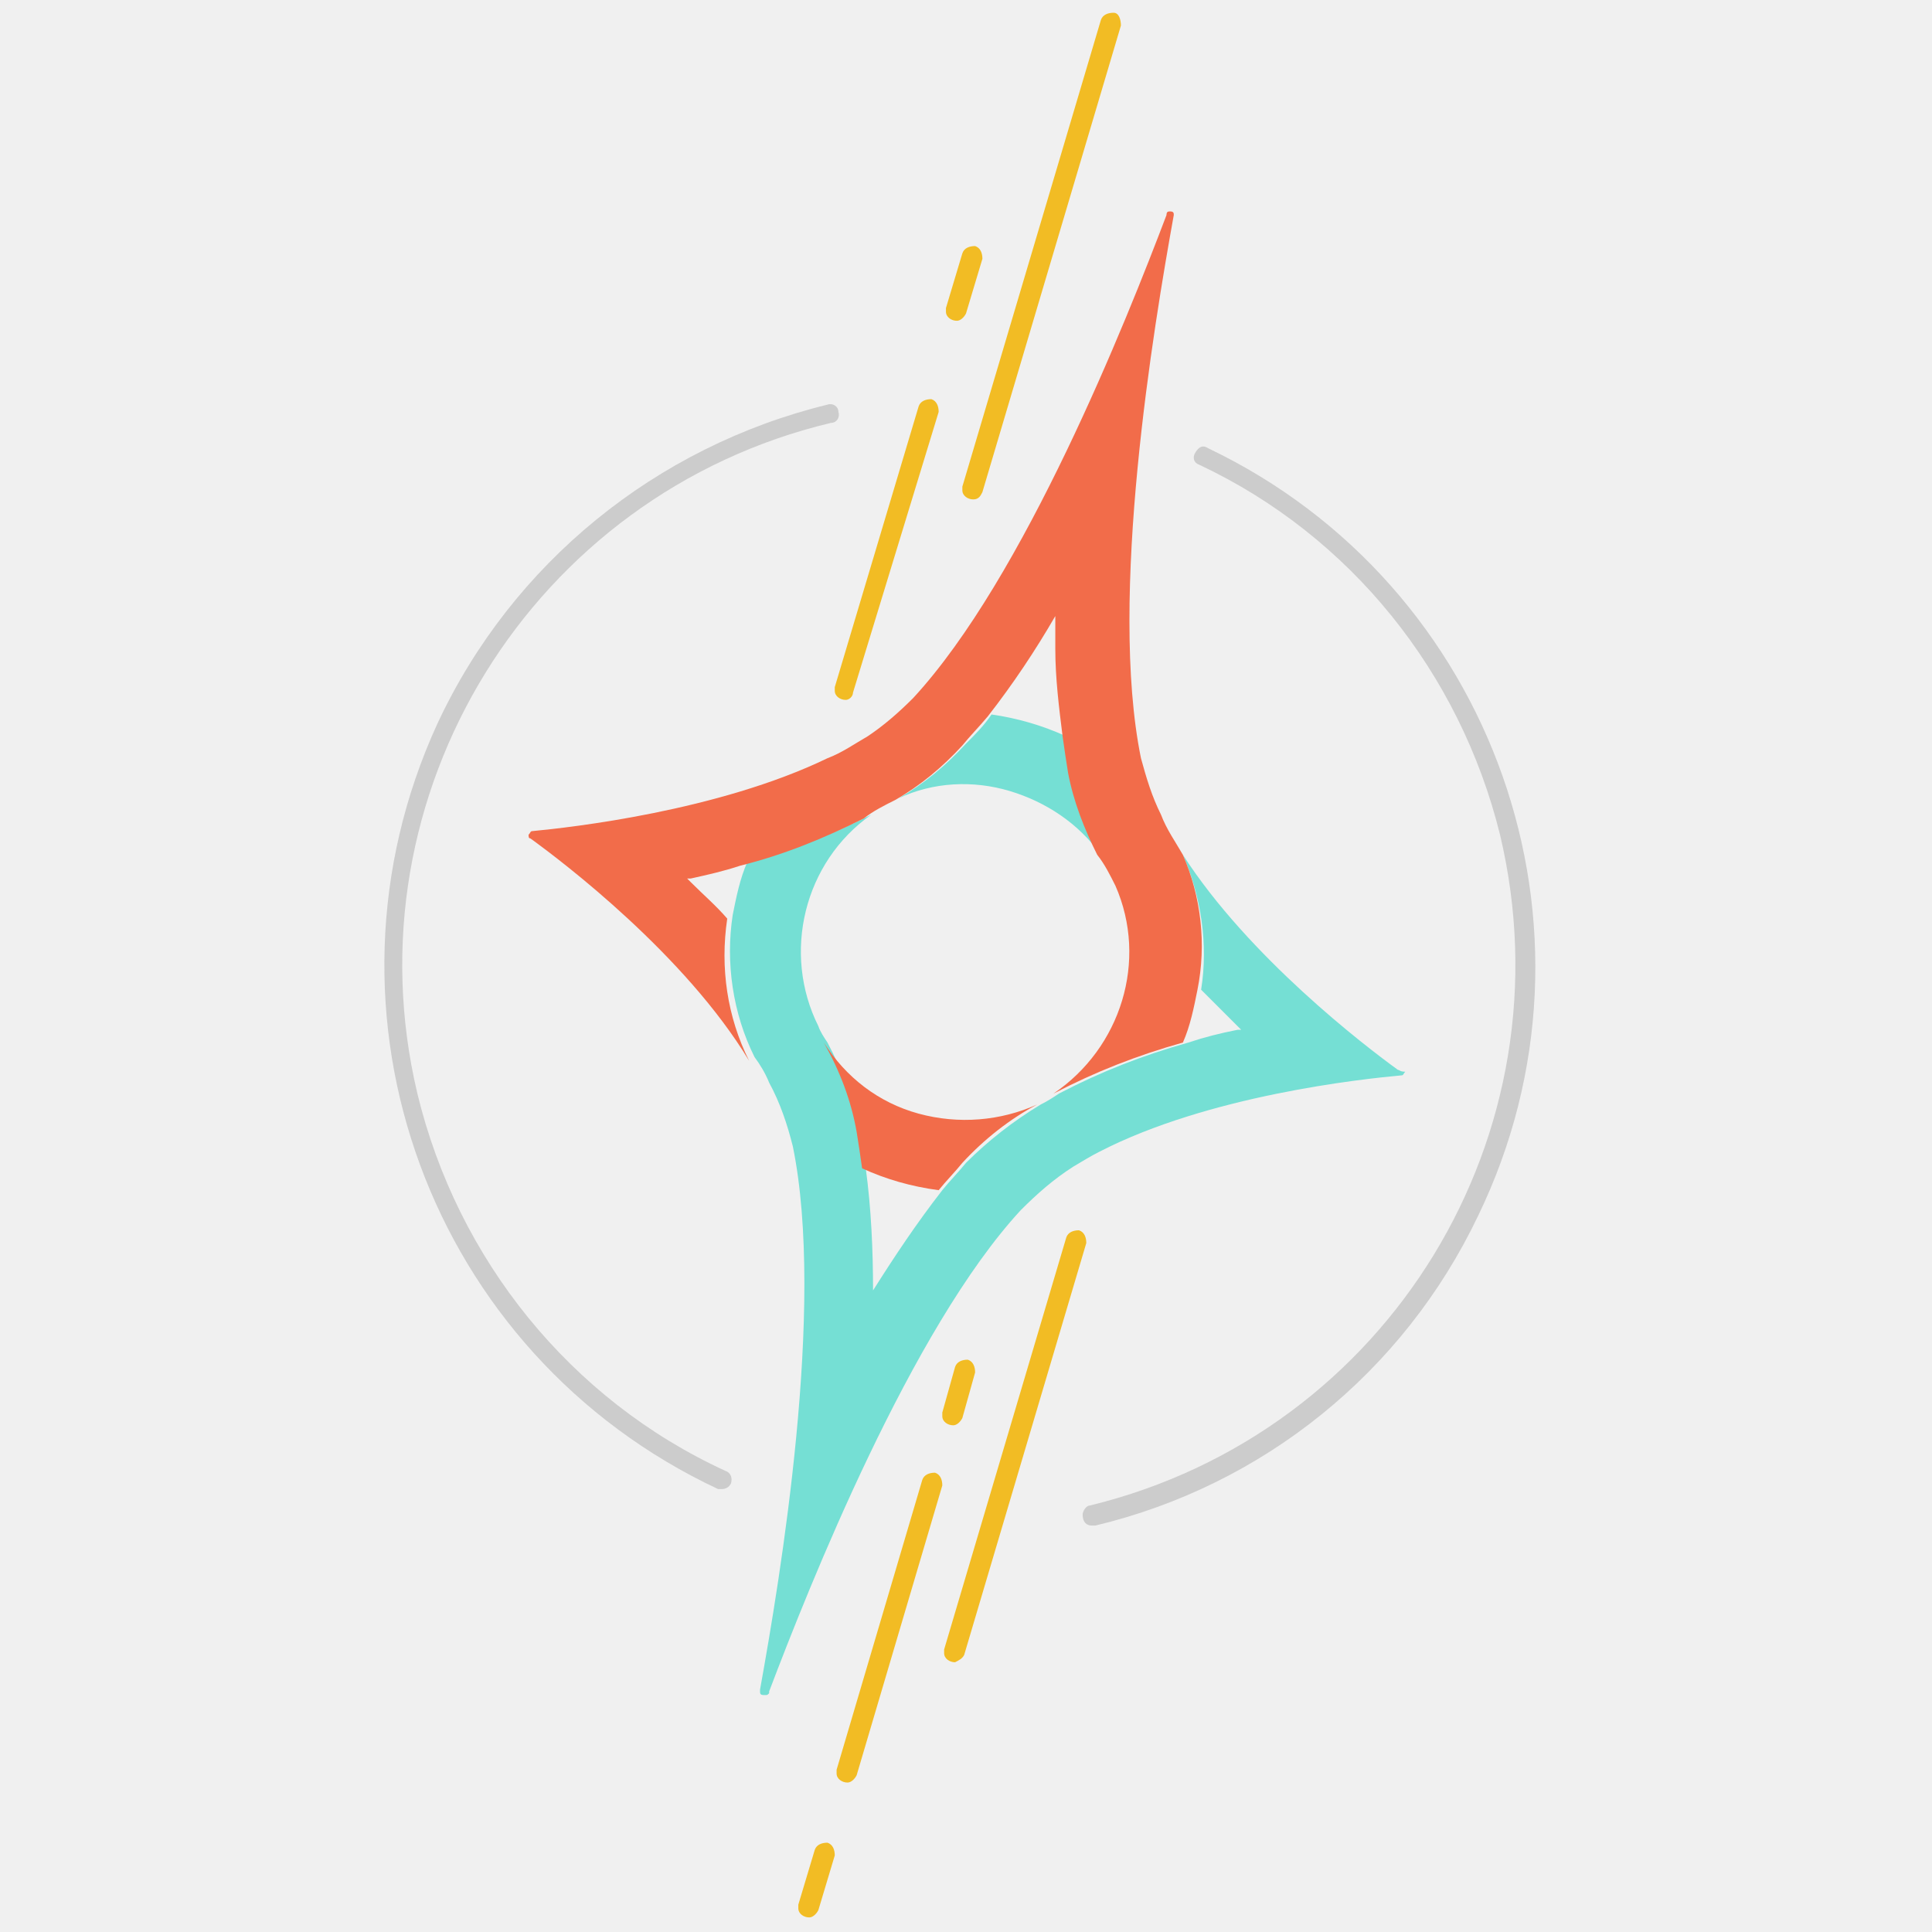
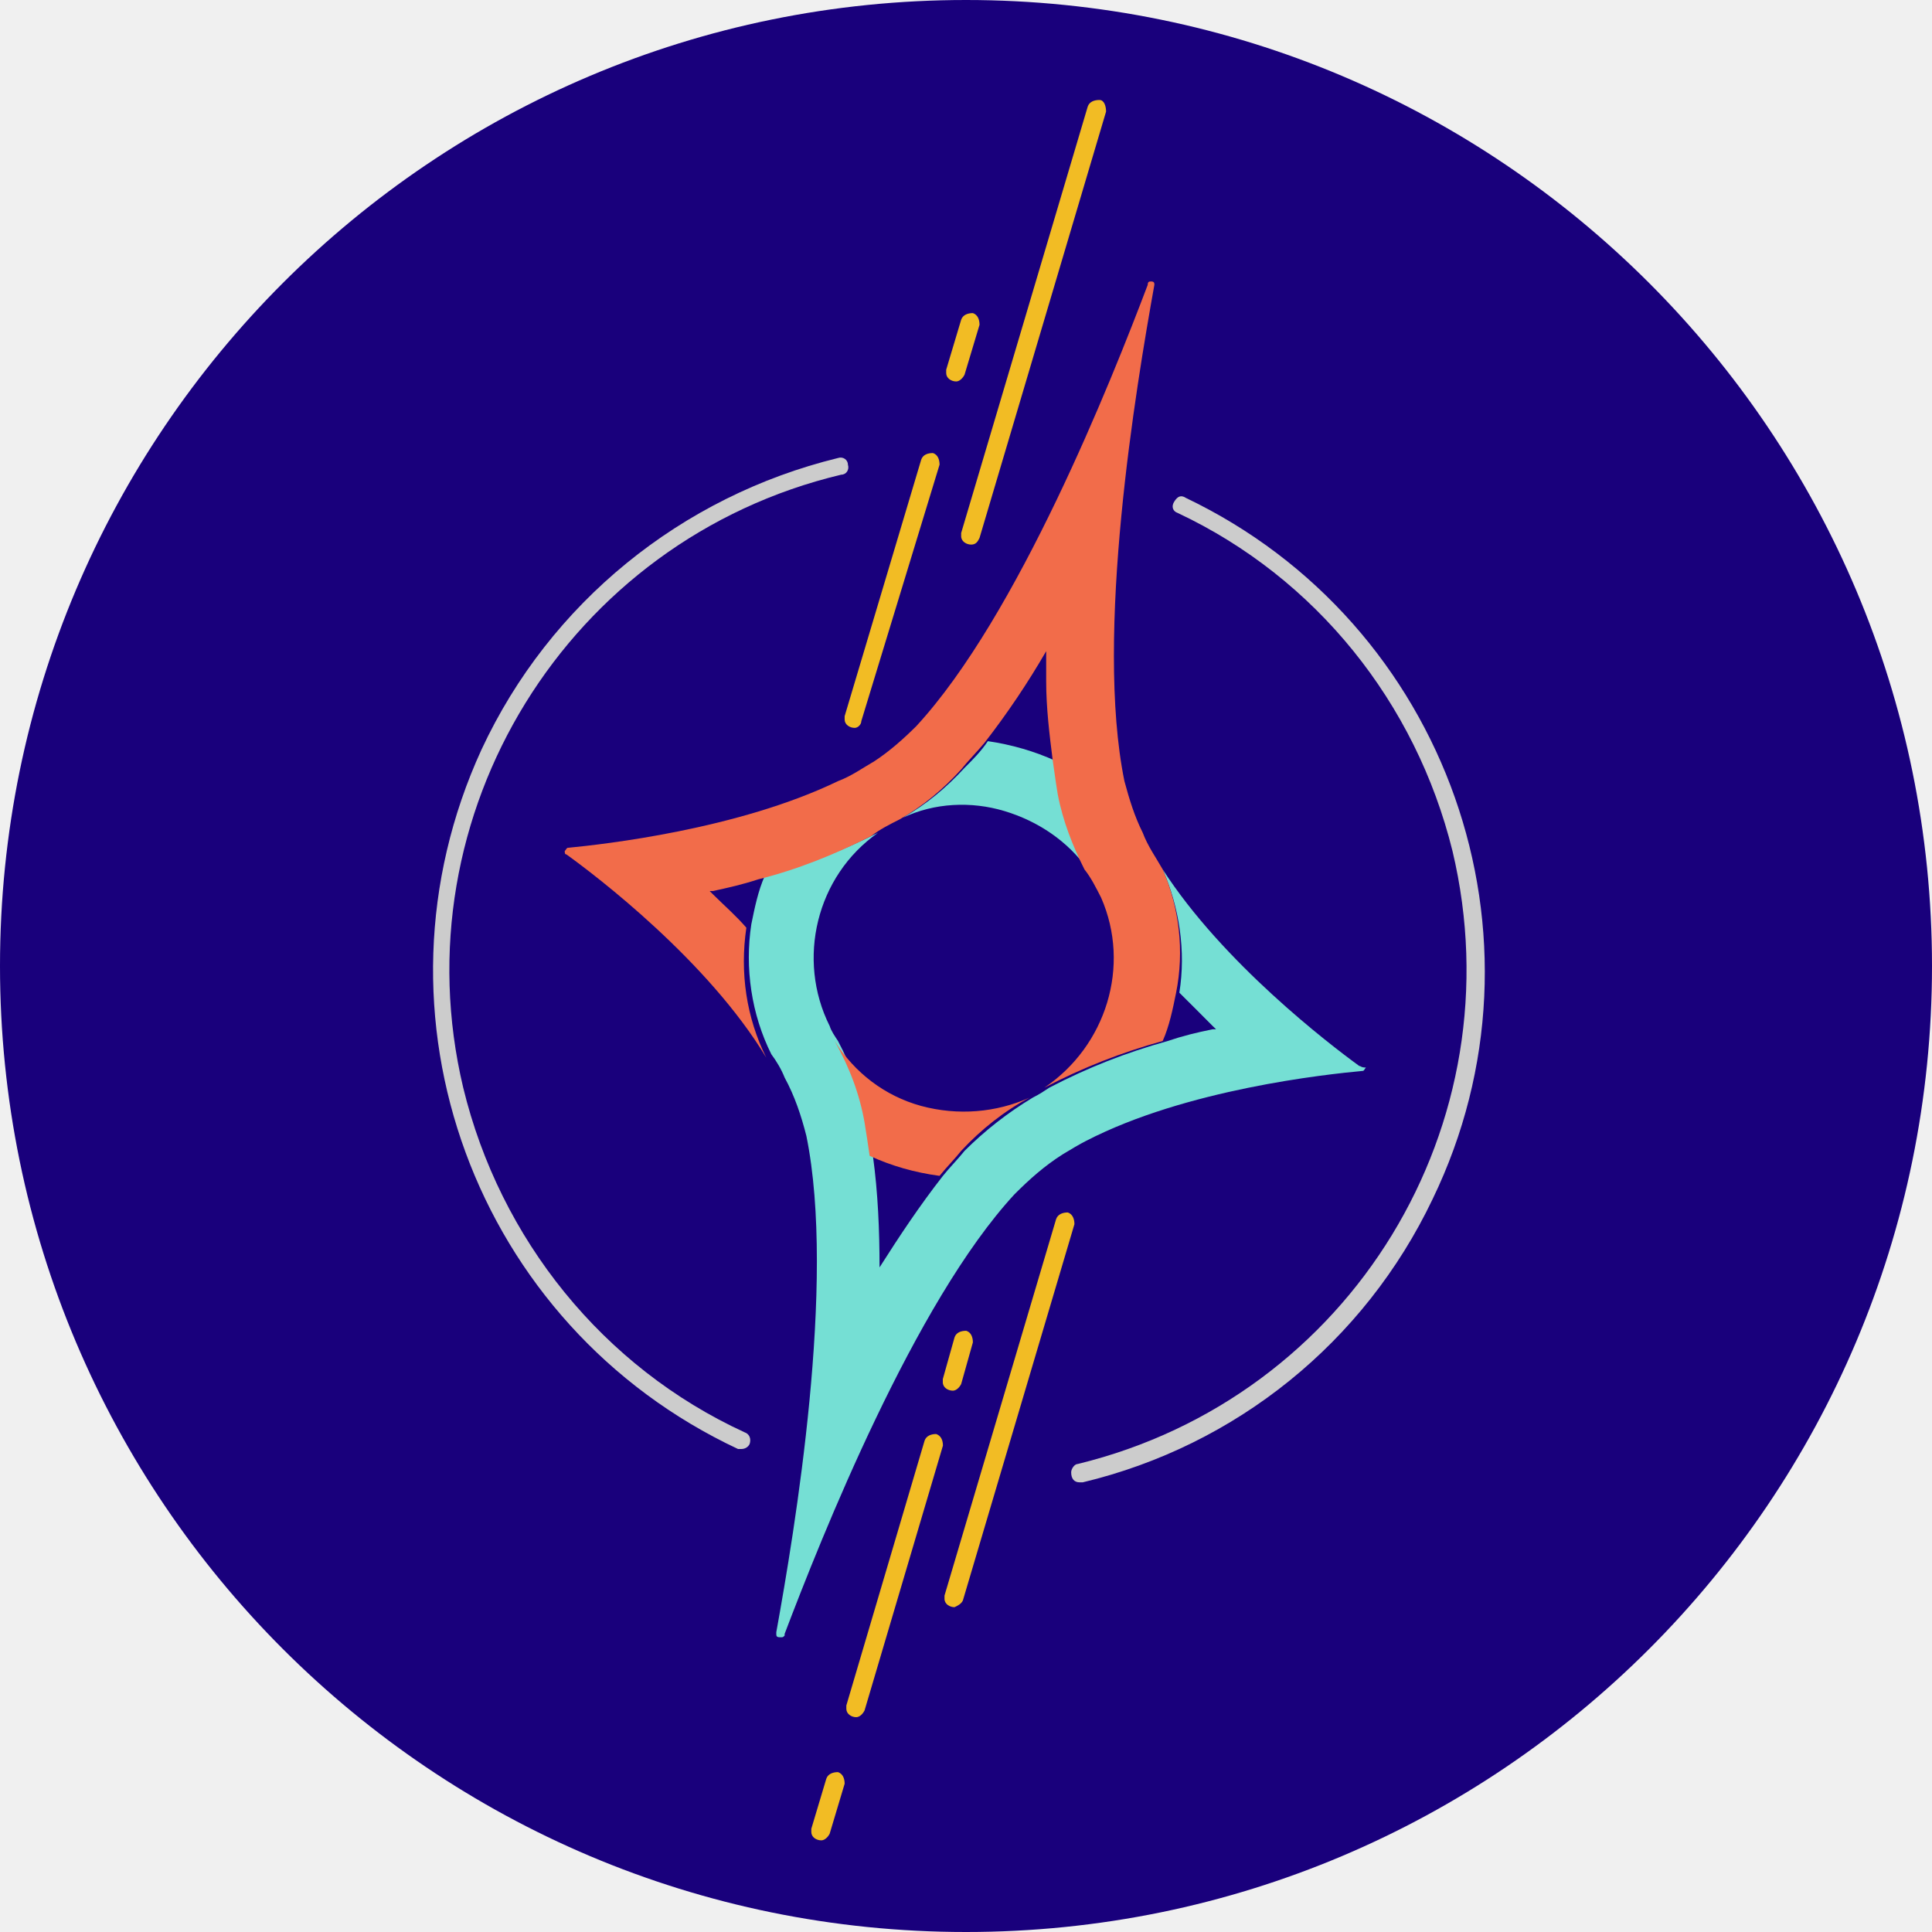
- <svg xmlns="http://www.w3.org/2000/svg" width="16" height="16" viewBox="0 0 64 106" fill="none">
-   <path d="M18.6 81.7C18.5 81.7 18.4 81.7 18.4 81.7C2.6 74.3 -4.3 55.6 3 39.7C7.1 30.9 15 24.5 24.4 22.2C24.7 22.1 25 22.3 25 22.6C25.1 22.9 24.9 23.2 24.6 23.2C8.2 27.1 -2 43.6 1.9 60C4.1 69.1 10.3 76.8 18.8 80.7C19.1 80.8 19.2 81.1 19.1 81.4C19 81.6 18.8 81.7 18.6 81.7Z" fill="#CCCCCC" />
-   <path d="M38.9 83.7C38.6 83.7 38.4 83.5 38.4 83.1C38.4 82.9 38.6 82.6 38.8 82.6C55.2 78.6 65.2 62.2 61.3 45.8C59.1 36.9 53.1 29.4 44.8 25.5C44.5 25.4 44.4 25.1 44.6 24.8C44.8 24.5 45 24.4 45.3 24.6C61 32.1 67.7 51 60.1 66.7C56 75.3 48.3 81.5 39.1 83.7C39 83.7 39 83.7 38.9 83.7Z" fill="#CCCCCC" />
-   <path d="M25.5 97.8C25.2 97.8 24.9 97.6 24.9 97.3C24.9 97.2 24.9 97.2 24.9 97.1L29.6 81.2C29.7 80.9 30 80.8 30.3 80.8C30.6 80.9 30.7 81.2 30.7 81.5L26 97.4C25.9 97.6 25.7 97.8 25.5 97.8Z" fill="#F2BC24" />
-   <path d="M23.4 105.2C23.1 105.2 22.8 105 22.8 104.7C22.8 104.6 22.8 104.6 22.8 104.5L23.7 101.5C23.8 101.2 24.1 101.1 24.4 101.1C24.7 101.2 24.8 101.5 24.8 101.8L23.9 104.8C23.8 105 23.6 105.2 23.4 105.2Z" fill="#F2BC24" />
-   <path d="M31.3 78.2C31 78.2 30.7 78 30.7 77.7C30.7 77.6 30.7 77.6 30.7 77.5L31.4 75C31.5 74.7 31.8 74.6 32.1 74.6C32.4 74.7 32.5 75 32.5 75.3L31.8 77.8C31.7 78 31.5 78.2 31.3 78.2Z" fill="#F2BC24" />
-   <path d="M31.4 91.2C31.1 91.2 30.8 91 30.8 90.7C30.8 90.6 30.8 90.6 30.8 90.5L37.5 67.9C37.6 67.6 37.9 67.5 38.2 67.5C38.5 67.6 38.6 67.9 38.6 68.2L31.9 90.8C31.8 91 31.6 91.1 31.4 91.2Z" fill="#F2BC24" />
-   <path d="M32.4 27.4C32.1 27.4 31.8 27.2 31.8 26.9C31.8 26.8 31.8 26.8 31.8 26.7L39.4 1.1C39.5 0.8 39.8 0.7 40.1 0.7C40.4 0.7 40.5 1.1 40.5 1.4L32.9 27C32.8 27.2 32.7 27.4 32.4 27.4Z" fill="#F2BC24" />
-   <path d="M31.5 17.6C31.2 17.6 30.9 17.4 30.9 17.1C30.9 17 30.9 17 30.9 16.9L31.8 13.9C31.9 13.6 32.2 13.5 32.5 13.5C32.8 13.6 32.9 13.9 32.9 14.2L32 17.2C31.9 17.4 31.7 17.6 31.5 17.6Z" fill="#F2BC24" />
-   <path d="M25.4 38.4C25.1 38.4 24.8 38.2 24.8 37.9C24.8 37.8 24.8 37.8 24.8 37.7L29.4 22.3C29.5 22 29.8 21.9 30.1 21.9C30.4 22 30.5 22.3 30.5 22.6L25.8 38C25.8 38.2 25.6 38.4 25.4 38.4Z" fill="#F2BC24" />
-   <path d="M34.4 43.4C36.4 44 38.2 45.2 39.4 46.9C38.6 45.5 38.1 44 37.8 42.4C37.7 41.8 37.6 41.1 37.5 40.4C36.2 39.8 34.8 39.4 33.4 39.2C33 39.8 32.5 40.3 32 40.8C30.9 42 29.7 43 28.3 43.8C30.2 42.9 32.4 42.8 34.4 43.4Z" fill="#75DFD4" />
-   <path d="M55.7 58.7C53.9 57.4 47.5 52.5 43.9 46.9C44.9 49.2 45.3 51.8 44.9 54.3C45.5 54.9 46.2 55.6 46.9 56.3C47 56.4 47 56.4 47.1 56.5C47 56.5 46.9 56.5 46.9 56.5C45.9 56.7 45.1 56.9 44.2 57.2C41.7 57.9 39.4 58.8 37.1 60C36.8 60.2 36.5 60.4 36.1 60.6C34.6 61.5 33.2 62.6 32 63.8C31.6 64.3 31.1 64.8 30.7 65.3C29.3 67.1 28.1 68.9 26.9 70.8C26.9 68.6 26.8 66.3 26.5 64.1C26.4 63.4 26.3 62.8 26.2 62.1C25.8 60.4 25.2 58.7 24.4 57.2C24.2 56.9 24 56.6 23.9 56.3C21.9 52.3 23.1 47.3 26.8 44.7C24.6 45.8 22.4 46.7 20 47.3C19.6 48.2 19.4 49.2 19.2 50.2C18.8 52.8 19.2 55.6 20.4 58C20.7 58.4 21 58.9 21.2 59.4C21.8 60.5 22.2 61.7 22.5 62.9C24.3 71.7 21.8 86.6 20.7 92.7V92.8C20.7 92.9 20.7 93 20.9 93C20.9 93 20.9 93 21 93C21.1 93 21.1 93 21.2 92.9V92.8C23.4 87 29 72.9 35 66.4C35.9 65.5 36.8 64.7 37.9 64C38.4 63.7 38.9 63.4 39.3 63.2C45.3 60.1 53.7 59.2 55.9 59C56 59 56 58.9 56.1 58.8C55.8 58.8 55.8 58.7 55.7 58.7Z" fill="#75DFD4" />
-   <path d="M29.4 61.1C27.2 60.5 25.4 59.1 24.2 57.2C25.1 58.8 25.7 60.4 26 62.1C26.1 62.7 26.2 63.4 26.3 64.1C27.6 64.7 29 65.1 30.5 65.3C30.9 64.8 31.4 64.3 31.8 63.8C33 62.5 34.4 61.4 35.9 60.6C33.9 61.5 31.6 61.7 29.4 61.1Z" fill="#F26C4A" />
-   <path d="M43.9 46.9C43.5 46.2 43 45.5 42.7 44.7C42.2 43.7 41.9 42.7 41.6 41.6C39.8 32.8 42.3 17.9 43.4 11.8C43.4 11.7 43.4 11.6 43.2 11.6C43.1 11.6 43 11.6 43 11.8C40.8 17.6 35.2 31.7 29.1 38.3C28.3 39.1 27.5 39.8 26.6 40.4C25.9 40.8 25.2 41.3 24.4 41.6C18.4 44.5 10.3 45.4 8.2 45.6C8.1 45.6 8.1 45.7 8 45.8C8 45.9 8 46 8.1 46C9.9 47.3 16.6 52.4 20.1 58.2C18.9 55.8 18.5 53.1 18.9 50.4C18.3 49.7 17.6 49.1 16.9 48.4C16.8 48.3 16.8 48.3 16.7 48.2C16.8 48.2 16.9 48.2 16.9 48.2C17.8 48 18.7 47.8 19.6 47.5C22 46.9 24.2 46 26.4 44.9C26.9 44.5 27.5 44.2 28.1 43.9C29.5 43.1 30.7 42.1 31.8 40.9C32.2 40.4 32.7 39.9 33.2 39.3C34.6 37.5 35.8 35.7 36.9 33.8C36.9 33.9 36.9 34 36.9 34C36.9 34.5 36.9 35 36.9 35.6C36.9 37.2 37.1 38.8 37.3 40.4C37.4 41.1 37.5 41.8 37.6 42.4C37.9 44 38.5 45.5 39.2 46.9C39.6 47.4 39.9 48 40.2 48.6C42 52.7 40.5 57.5 36.8 60C39.1 58.8 41.4 57.9 43.9 57.2C44.3 56.3 44.5 55.3 44.7 54.3C45.2 51.8 44.9 49.2 43.9 46.9Z" fill="#F26C4A" />
+ <svg xmlns="http://www.w3.org/2000/svg" width="16" height="16" viewBox="0 0 16 16" fill="none">
+   <g clip-path="url(#clip0_104_2)">
+     <circle cx="8" cy="8" r="8" fill="#19007C" />
+     <path d="M6.14 12C6.126 12 6.112 12 6.112 12C3.933 10.979 2.981 8.4 3.988 6.207C4.553 4.993 5.643 4.11 6.94 3.793C6.981 3.779 7.022 3.807 7.022 3.848C7.036 3.89 7.008 3.931 6.967 3.931C4.705 4.469 3.298 6.745 3.836 9.007C4.14 10.262 4.995 11.324 6.167 11.862C6.208 11.876 6.222 11.917 6.208 11.959C6.195 11.986 6.167 12 6.14 12Z" fill="#CCCCCC" />
+     <path d="M8.94 12.276C8.898 12.276 8.871 12.248 8.871 12.193C8.871 12.165 8.898 12.124 8.926 12.124C11.188 11.572 12.567 9.31 12.029 7.048C11.726 5.821 10.898 4.786 9.753 4.248C9.712 4.234 9.698 4.193 9.726 4.152C9.753 4.11 9.781 4.097 9.822 4.124C11.988 5.159 12.912 7.766 11.864 9.931C11.298 11.117 10.236 11.972 8.967 12.276C8.953 12.276 8.953 12.276 8.94 12.276Z" fill="#CCCCCC" />
+     <path d="M7.091 14.221C7.05 14.221 7.009 14.193 7.009 14.152C7.009 14.138 7.009 14.138 7.009 14.124L7.657 11.931C7.671 11.89 7.712 11.876 7.753 11.876C7.795 11.89 7.809 11.931 7.809 11.972L7.16 14.165C7.146 14.193 7.119 14.221 7.091 14.221Z" fill="#F2BC24" />
+     <path d="M6.802 15.241C6.76 15.241 6.719 15.214 6.719 15.172C6.719 15.159 6.719 15.159 6.719 15.145L6.843 14.731C6.857 14.69 6.898 14.676 6.94 14.676C6.981 14.69 6.995 14.731 6.995 14.772L6.871 15.186C6.857 15.214 6.829 15.241 6.802 15.241Z" fill="#F2BC24" />
+     <path d="M7.891 11.517C7.85 11.517 7.808 11.49 7.808 11.448C7.808 11.434 7.808 11.434 7.808 11.421L7.905 11.076C7.919 11.034 7.96 11.021 8.002 11.021C8.043 11.034 8.057 11.076 8.057 11.117L7.96 11.462C7.946 11.49 7.919 11.517 7.891 11.517Z" fill="#F2BC24" />
+     <path d="M7.905 13.31C7.864 13.31 7.822 13.283 7.822 13.241C7.822 13.228 7.822 13.228 7.822 13.214L8.746 10.097C8.76 10.055 8.802 10.041 8.843 10.041C8.884 10.055 8.898 10.097 8.898 10.138L7.974 13.255C7.96 13.283 7.933 13.297 7.905 13.31Z" fill="#F2BC24" />
+     <path d="M8.043 4.51C8.002 4.51 7.96 4.483 7.96 4.441C7.96 4.428 7.96 4.428 7.96 4.414L9.008 0.883C9.022 0.841 9.064 0.828 9.105 0.828C9.146 0.828 9.16 0.883 9.16 0.924L8.112 4.455C8.098 4.483 8.084 4.51 8.043 4.51Z" fill="#F2BC24" />
+     <path d="M7.919 3.159C7.877 3.159 7.836 3.131 7.836 3.09C7.836 3.076 7.836 3.076 7.836 3.062L7.96 2.648C7.974 2.607 8.015 2.593 8.057 2.593C8.098 2.607 8.112 2.648 8.112 2.69L7.988 3.103C7.974 3.131 7.946 3.159 7.919 3.159Z" fill="#F2BC24" />
+     <path d="M7.078 6.028C7.036 6.028 6.995 6 6.995 5.959C6.995 5.945 6.995 5.945 6.995 5.931L7.629 3.807C7.643 3.765 7.684 3.752 7.726 3.752C7.767 3.765 7.781 3.807 7.781 3.848L7.133 5.972C7.133 6 7.105 6.028 7.078 6.028Z" fill="#F2BC24" />
+     <path d="M8.319 6.717C8.595 6.8 8.843 6.966 9.008 7.2C8.898 7.007 8.829 6.8 8.788 6.579C8.774 6.497 8.76 6.4 8.746 6.303C8.567 6.221 8.374 6.166 8.181 6.138C8.126 6.221 8.057 6.29 7.988 6.359C7.836 6.524 7.671 6.662 7.477 6.772C7.739 6.648 8.043 6.634 8.319 6.717Z" fill="#75DFD4" />
+     <path d="M11.257 8.828C11.009 8.648 10.126 7.972 9.629 7.2C9.767 7.517 9.822 7.876 9.767 8.221C9.85 8.303 9.946 8.4 10.043 8.497C10.057 8.51 10.057 8.51 10.071 8.524C10.057 8.524 10.043 8.524 10.043 8.524C9.905 8.552 9.795 8.579 9.671 8.621C9.326 8.717 9.009 8.841 8.691 9.007C8.65 9.034 8.609 9.062 8.553 9.09C8.346 9.214 8.153 9.366 7.988 9.531C7.933 9.6 7.864 9.669 7.809 9.738C7.615 9.986 7.45 10.235 7.284 10.496C7.284 10.193 7.271 9.876 7.229 9.572C7.215 9.476 7.202 9.393 7.188 9.297C7.133 9.062 7.05 8.828 6.94 8.621C6.912 8.579 6.884 8.538 6.871 8.497C6.595 7.945 6.76 7.255 7.271 6.897C6.967 7.048 6.664 7.172 6.333 7.255C6.278 7.379 6.25 7.517 6.222 7.655C6.167 8.014 6.222 8.4 6.388 8.731C6.429 8.786 6.471 8.855 6.498 8.924C6.581 9.076 6.636 9.241 6.678 9.407C6.926 10.621 6.581 12.676 6.429 13.517V13.531C6.429 13.545 6.429 13.559 6.457 13.559C6.457 13.559 6.457 13.559 6.471 13.559C6.484 13.559 6.484 13.559 6.498 13.545V13.531C6.802 12.731 7.574 10.786 8.402 9.89C8.526 9.766 8.65 9.655 8.802 9.559C8.871 9.517 8.94 9.476 8.995 9.448C9.822 9.021 10.981 8.897 11.284 8.869C11.298 8.869 11.298 8.855 11.312 8.841C11.271 8.841 11.271 8.828 11.257 8.828Z" fill="#75DFD4" />
+     <path d="M7.629 9.159C7.326 9.076 7.077 8.883 6.912 8.621C7.036 8.841 7.119 9.062 7.16 9.297C7.174 9.379 7.188 9.476 7.202 9.572C7.381 9.655 7.574 9.71 7.781 9.738C7.836 9.669 7.905 9.6 7.96 9.531C8.126 9.352 8.319 9.2 8.526 9.09C8.25 9.214 7.933 9.241 7.629 9.159Z" fill="#F26C4A" />
+     <path d="M9.629 7.2C9.574 7.103 9.505 7.007 9.464 6.897C9.395 6.759 9.353 6.621 9.312 6.469C9.064 5.255 9.409 3.2 9.56 2.359C9.56 2.345 9.56 2.331 9.533 2.331C9.519 2.331 9.505 2.331 9.505 2.359C9.202 3.159 8.429 5.103 7.588 6.014C7.477 6.124 7.367 6.221 7.243 6.303C7.146 6.359 7.05 6.428 6.94 6.469C6.112 6.869 4.995 6.993 4.705 7.021C4.691 7.021 4.691 7.034 4.677 7.048C4.677 7.062 4.677 7.076 4.691 7.076C4.94 7.255 5.864 7.959 6.346 8.759C6.181 8.428 6.126 8.055 6.181 7.683C6.098 7.586 6.002 7.503 5.905 7.407C5.891 7.393 5.891 7.393 5.877 7.379C5.891 7.379 5.905 7.379 5.905 7.379C6.029 7.352 6.153 7.324 6.277 7.283C6.609 7.2 6.912 7.076 7.215 6.924C7.284 6.869 7.367 6.828 7.45 6.786C7.643 6.676 7.809 6.538 7.96 6.372C8.015 6.303 8.084 6.234 8.153 6.152C8.346 5.903 8.512 5.655 8.664 5.393C8.664 5.407 8.664 5.421 8.664 5.421C8.664 5.49 8.664 5.559 8.664 5.641C8.664 5.862 8.691 6.083 8.719 6.303C8.733 6.4 8.746 6.497 8.76 6.579C8.802 6.8 8.884 7.007 8.981 7.2C9.036 7.269 9.077 7.352 9.119 7.434C9.367 8 9.16 8.662 8.65 9.007C8.967 8.841 9.284 8.717 9.629 8.621C9.684 8.497 9.712 8.359 9.74 8.221C9.809 7.876 9.767 7.517 9.629 7.2Z" fill="#F26C4A" />
+   </g>
+   <defs>
+     <clipPath id="clip0_104_2">
+       <rect width="16" height="16" fill="white" />
+     </clipPath>
+   </defs>
</svg>
